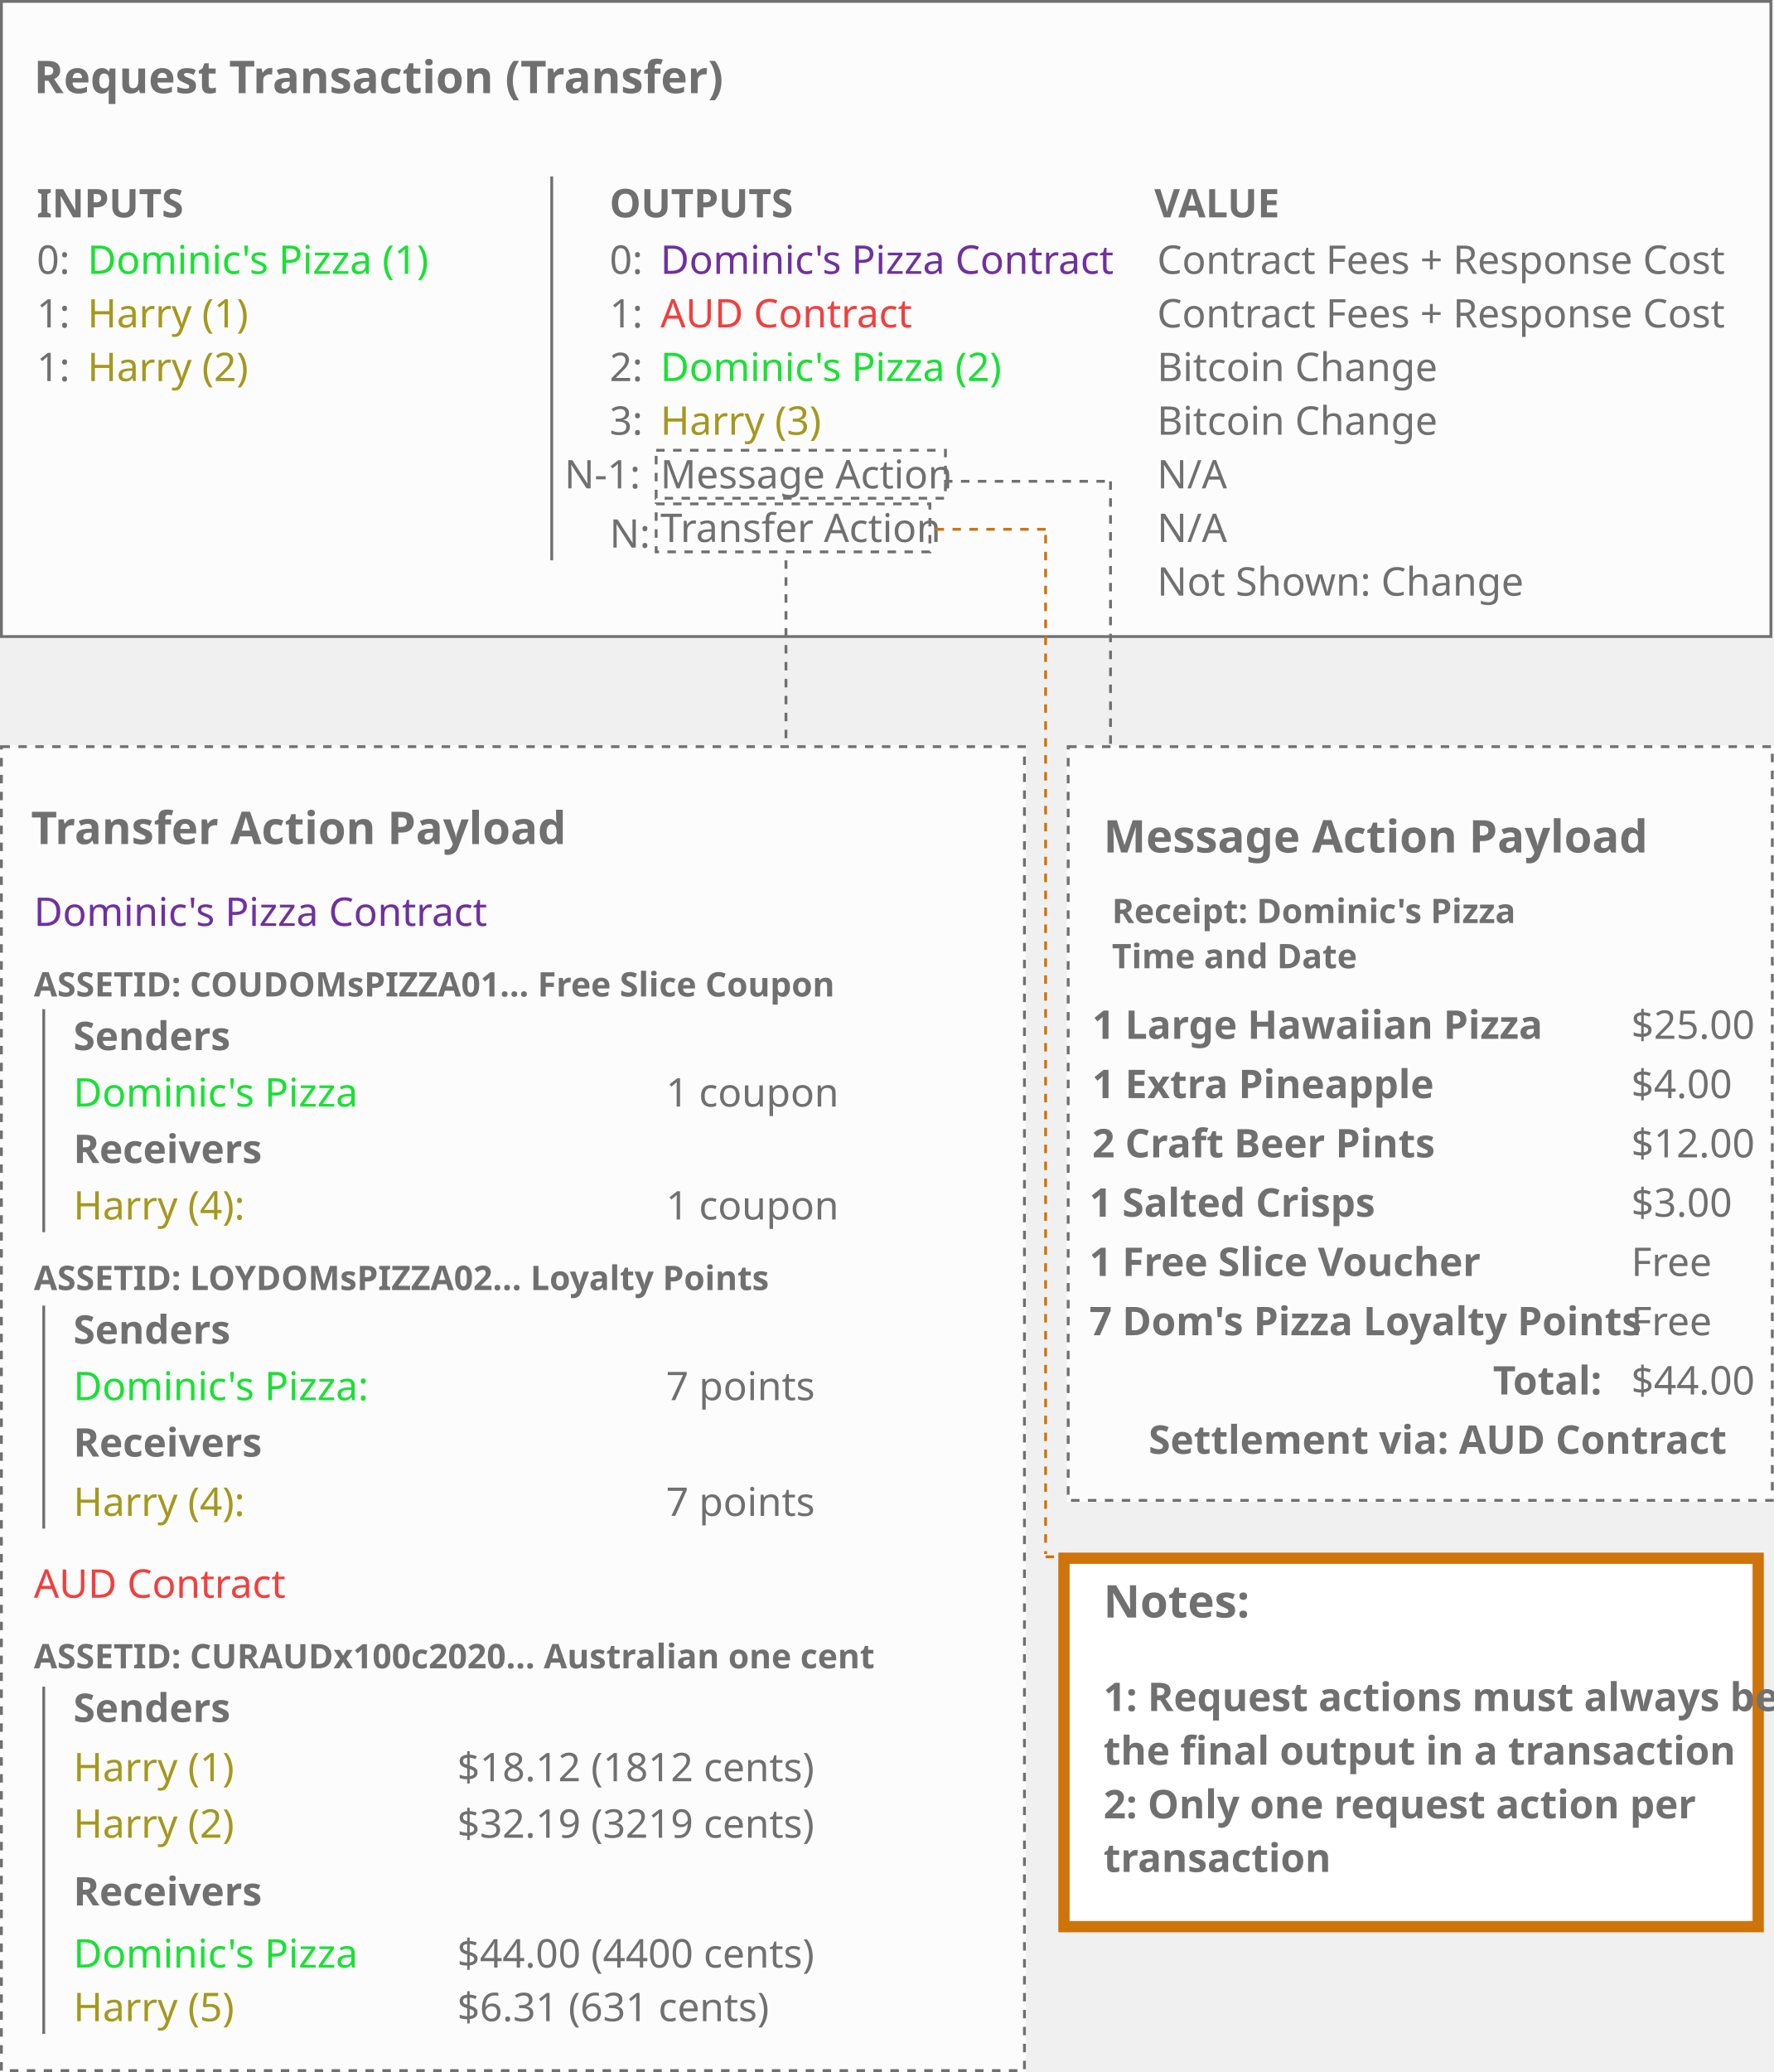
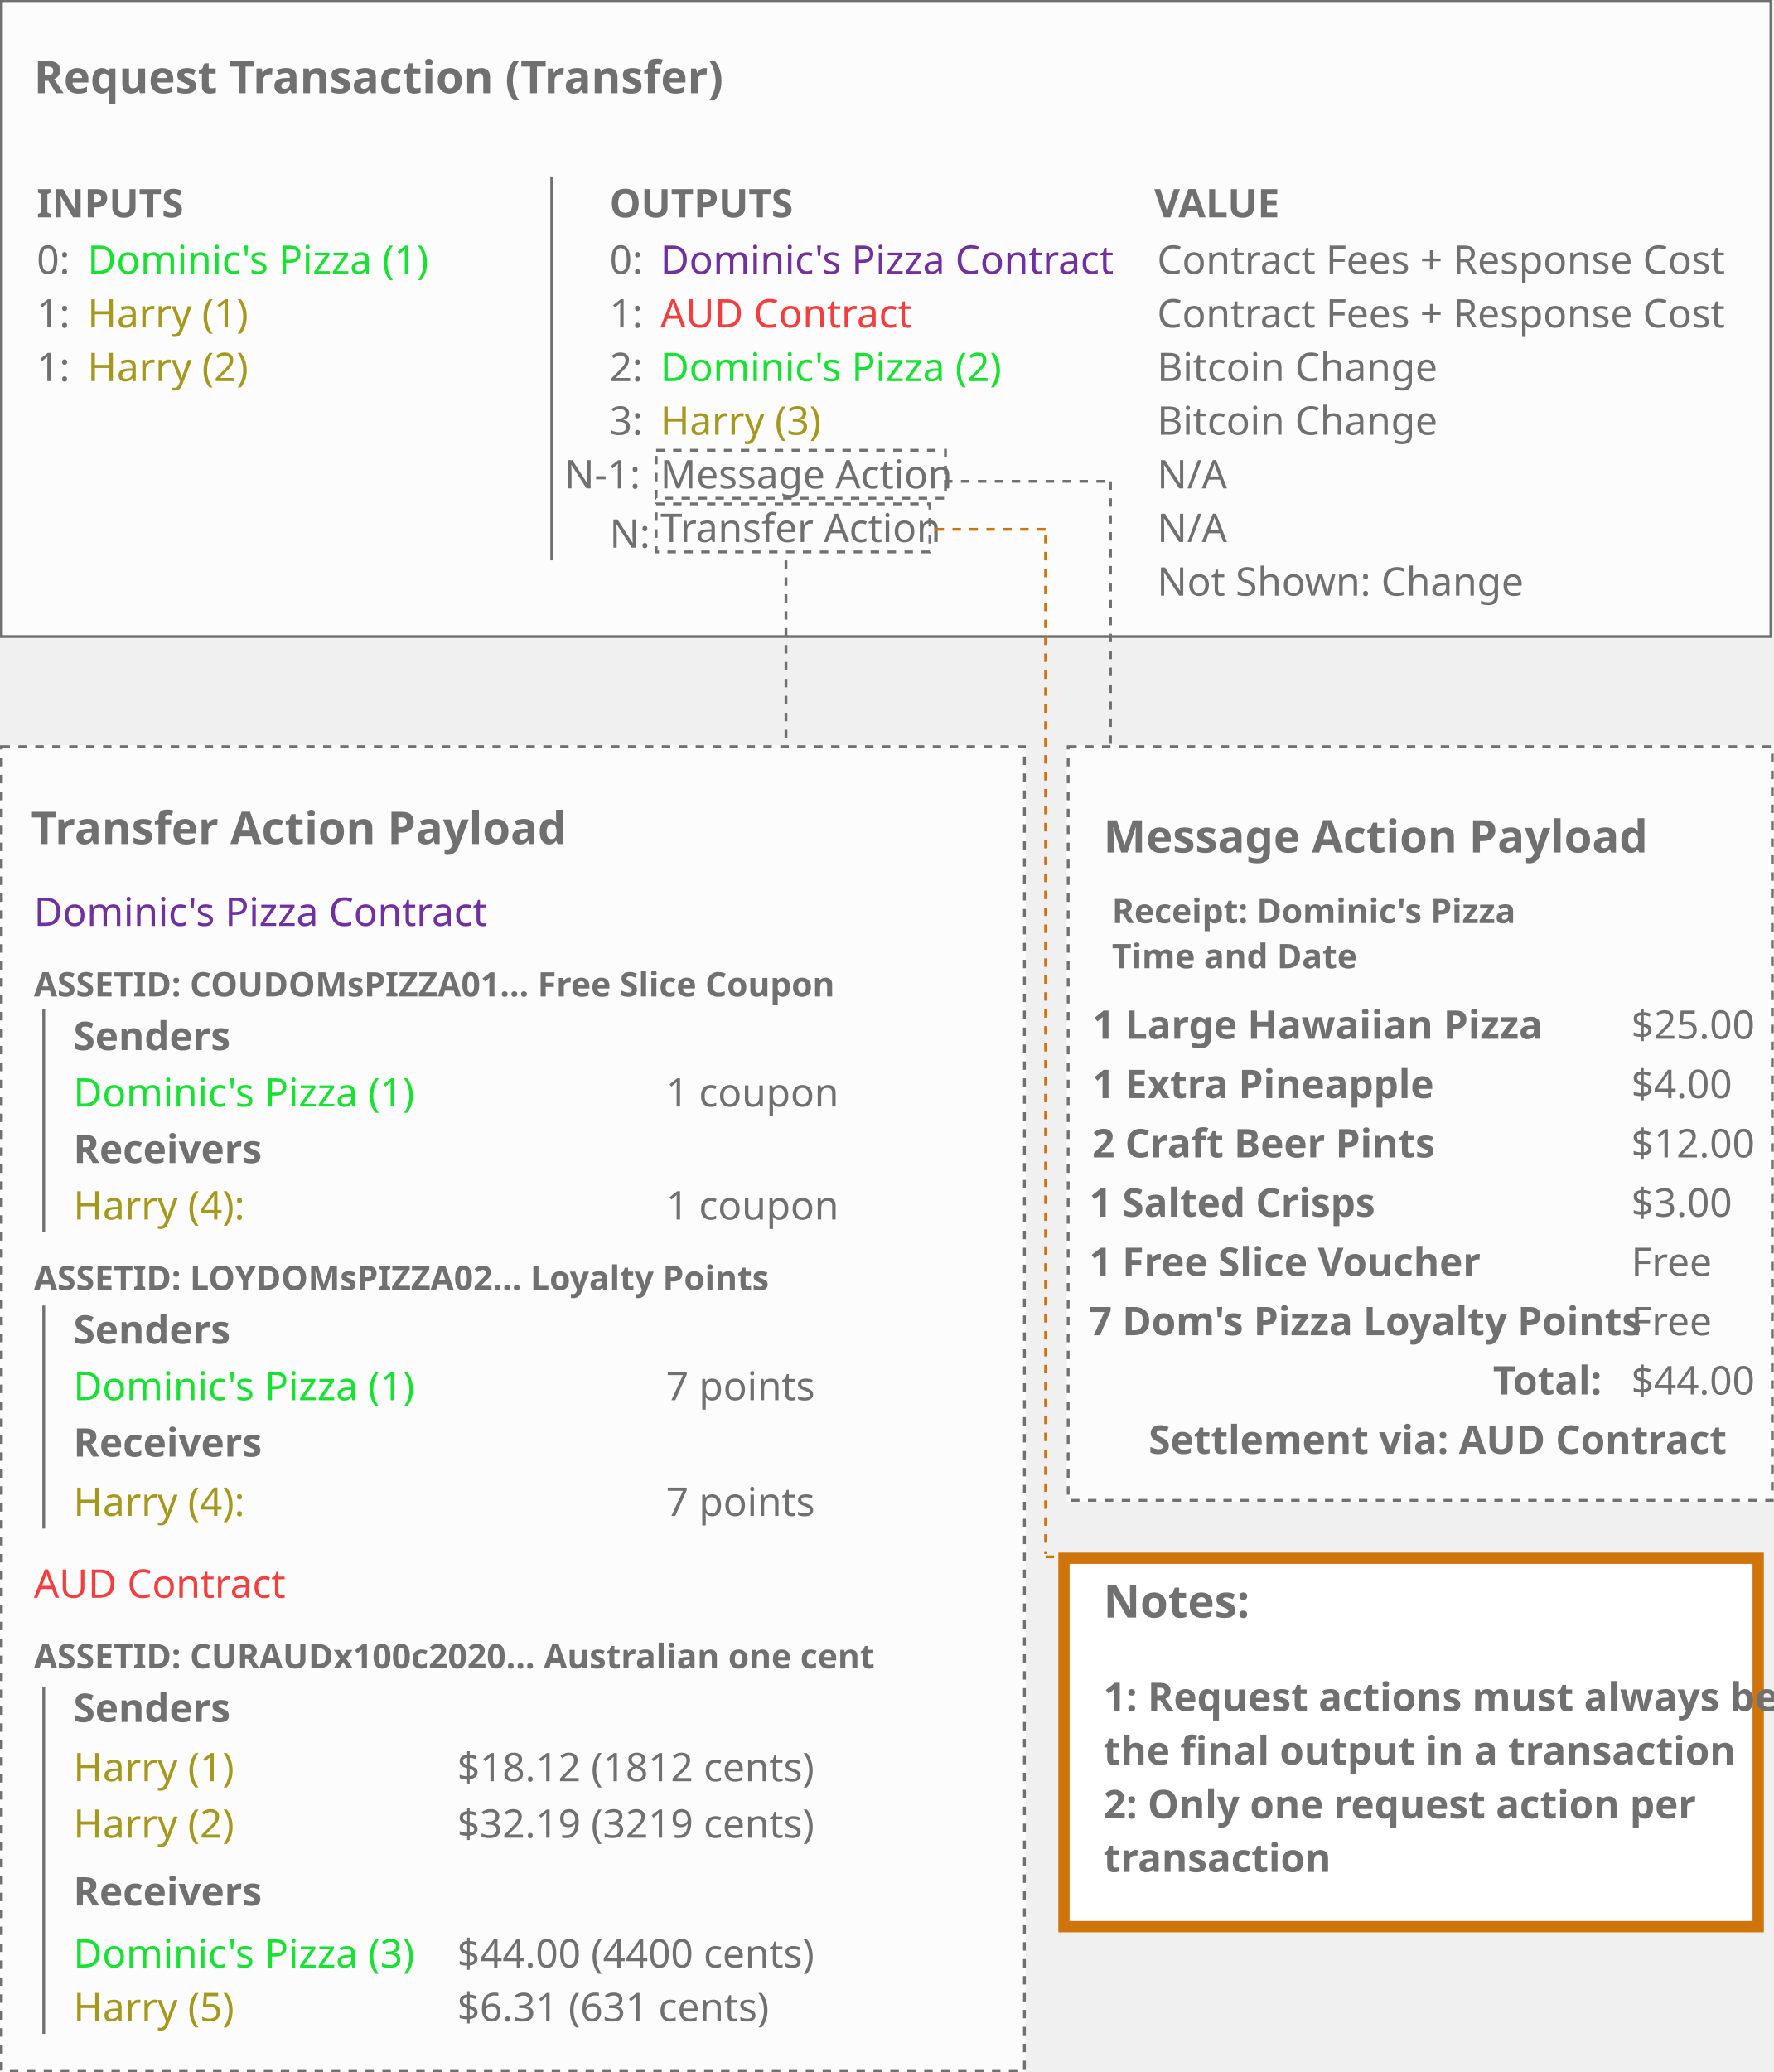
<svg xmlns="http://www.w3.org/2000/svg" width="628.5" height="734" viewBox="0 0 628.5 734">
  <g id="dominics-pizza-harry-transfer" transform="translate(-5375 10699)">
    <g id="Rectangle_192" data-name="Rectangle 192" transform="translate(5375 -10699)" fill="#fcfcfc" stroke="#707070" stroke-width="1">
      <rect width="628" height="226" stroke="none" />
      <rect x="0.5" y="0.5" width="627" height="225" fill="none" />
    </g>
    <text id="Request_Transaction_Transfer_" data-name="Request Transaction (Transfer)" transform="translate(5387 -10666)" fill="#707070" font-size="16" font-family="SegoeUI-Semibold, Segoe UI" font-weight="600">
      <tspan x="0" y="0">Request Transaction (Transfer)</tspan>
    </text>
    <line id="Line_259" data-name="Line 259" y2="136" transform="translate(5570.5 -10636.5)" fill="none" stroke="#707070" stroke-width="1" />
    <text id="INPUTS" transform="translate(5388 -10637)" fill="#707070" font-size="14" font-family="SegoeUI-Bold, Segoe UI" font-weight="700">
      <tspan x="0" y="15">INPUTS</tspan>
    </text>
    <text id="OUTPUTS_" data-name="OUTPUTS " transform="translate(5591 -10637)" fill="#707070" font-size="14" font-family="SegoeUI-Bold, Segoe UI" font-weight="700">
      <tspan x="0" y="15">OUTPUTS </tspan>
    </text>
    <text id="_0:_" data-name="0: " transform="translate(5388 -10602)" fill="#707070" font-size="14" font-family="SegoeUI, Segoe UI">
      <tspan x="0" y="0">0: </tspan>
    </text>
    <text id="VALUE" transform="translate(5784 -10637)" fill="#707070" font-size="14" font-family="SegoeUI-Bold, Segoe UI" font-weight="700">
      <tspan x="0" y="15">VALUE</tspan>
    </text>
    <g id="Rectangle_193" data-name="Rectangle 193" transform="translate(5375 -10435)" fill="#fcfcfc" stroke="#707070" stroke-width="1" stroke-dasharray="3">
      <rect width="363.499" height="470" stroke="none" />
      <rect x="0.5" y="0.5" width="362.499" height="469" fill="none" />
    </g>
    <text id="Transfer_Action_Payload" data-name="Transfer Action Payload" transform="translate(5386 -10400)" fill="#707070" font-size="16" font-family="SegoeUI-Semibold, Segoe UI" font-weight="600">
      <tspan x="0" y="0">Transfer Action Payload</tspan>
    </text>
    <text id="Senders" transform="translate(5401 -10342)" fill="#707070" font-size="14" font-family="SegoeUI-Bold, Segoe UI" font-weight="700">
      <tspan x="0" y="15">Senders</tspan>
    </text>
    <text id="Receivers" transform="translate(5401 -10302)" fill="#707070" font-size="14" font-family="SegoeUI-Bold, Segoe UI" font-weight="700">
      <tspan x="0" y="15">Receivers</tspan>
    </text>
    <line id="Line_261" data-name="Line 261" y2="66" transform="translate(5653.5 -10500.5)" fill="none" stroke="#707070" stroke-width="1" stroke-dasharray="3" />
    <text id="_1:_" data-name="1: " transform="translate(5388 -10583)" fill="#707070" font-size="14" font-family="SegoeUI, Segoe UI">
      <tspan x="0" y="0">1: </tspan>
    </text>
    <text id="_0:_2" data-name="0: " transform="translate(5591 -10602)" fill="#707070" font-size="14" font-family="SegoeUI, Segoe UI">
      <tspan x="0" y="0">0: </tspan>
    </text>
    <text id="_1:_2" data-name="1: " transform="translate(5591 -10583)" fill="#707070" font-size="14" font-family="SegoeUI, Segoe UI">
      <tspan x="0" y="0">1: </tspan>
    </text>
    <text id="Dominic_s_Pizza_Contract" data-name="Dominic's Pizza Contract" transform="translate(5609 -10602)" fill="#7030a0" font-size="14" font-family="SegoeUI, Segoe UI">
      <tspan x="0" y="0">Dominic's Pizza Contract</tspan>
    </text>
    <text id="_2:_" data-name="2: " transform="translate(5591 -10564)" fill="#707070" font-size="14" font-family="SegoeUI, Segoe UI">
      <tspan x="0" y="0">2: </tspan>
    </text>
    <text id="AUD_Contract_" data-name="AUD Contract " transform="translate(5609 -10583)" fill="#f13f3f" font-size="14" font-family="SegoeUI, Segoe UI">
      <tspan x="0" y="0">AUD Contract </tspan>
    </text>
    <text id="Contract_Fees_Response_Cost_" data-name="Contract Fees + Response Cost " transform="translate(5785 -10602)" fill="#707070" font-size="14" font-family="SegoeUI, Segoe UI">
      <tspan x="0" y="0">Contract Fees + Response Cost </tspan>
    </text>
    <text id="Contract_Fees_Response_Cost_2" data-name="Contract Fees + Response Cost " transform="translate(5785 -10583)" fill="#707070" font-size="14" font-family="SegoeUI, Segoe UI">
      <tspan x="0" y="0">Contract Fees + Response Cost </tspan>
    </text>
    <text id="Bitcoin_Change" data-name="Bitcoin Change" transform="translate(5785 -10564)" fill="#707070" font-size="14" font-family="SegoeUI, Segoe UI">
      <tspan x="0" y="0">Bitcoin Change</tspan>
    </text>
    <text id="_3:_" data-name="3: " transform="translate(5591 -10545)" fill="#707070" font-size="14" font-family="SegoeUI, Segoe UI">
      <tspan x="0" y="0">3: </tspan>
    </text>
    <text id="Harry_3_" data-name="Harry (3)" transform="translate(5609 -10545)" fill="#a5981e" font-size="14" font-family="SegoeUI, Segoe UI">
      <tspan x="0" y="0">Harry (3)</tspan>
    </text>
    <g id="Rectangle_194" data-name="Rectangle 194" transform="translate(5607 -10521)" fill="none" stroke="#707070" stroke-width="1" stroke-dasharray="3">
      <rect width="98" height="18" stroke="none" />
      <rect x="0.5" y="0.5" width="97" height="17" fill="none" />
    </g>
    <text id="N:_" data-name="N: " transform="translate(5591 -10505)" fill="#707070" font-size="14" font-family="SegoeUI, Segoe UI">
      <tspan x="0" y="0">N: </tspan>
    </text>
    <text id="Transfer_Action" data-name="Transfer Action" transform="translate(5609 -10507)" fill="#707070" font-size="14" font-family="SegoeUI, Segoe UI">
      <tspan x="0" y="0">Transfer Action</tspan>
    </text>
    <text id="Bitcoin_Change-2" data-name="Bitcoin Change" transform="translate(5785 -10545)" fill="#707070" font-size="14" font-family="SegoeUI, Segoe UI">
      <tspan x="0" y="0">Bitcoin Change</tspan>
    </text>
    <text id="N_A" data-name="N/A" transform="translate(5785 -10507)" fill="#707070" font-size="14" font-family="SegoeUI, Segoe UI">
      <tspan x="0" y="0">N/A</tspan>
    </text>
-     <text id="Dominic_s_Pizza" data-name="Dominic's Pizza" transform="translate(5401 -10307)" fill="#19e134" font-size="14" font-family="SegoeUI, Segoe UI">
-       <tspan x="0" y="0">Dominic's Pizza</tspan>
+     <text id="Dominic_s_Pizza_1_" data-name="Dominic's Pizza (1)" transform="translate(5401 -10307)" fill="#19e134" font-size="14" font-family="SegoeUI, Segoe UI">
+       <tspan x="0" y="0">Dominic's Pizza (1)</tspan>
    </text>
    <text id="Harry_4_:" data-name="Harry (4):" transform="translate(5401 -10267)" fill="#a5981e" font-size="14" font-family="SegoeUI, Segoe UI">
      <tspan x="0" y="0">Harry (4):</tspan>
    </text>
    <text id="Harry_4_:-2" data-name="Harry (4):" transform="translate(5401 -10162)" fill="#a5981e" font-size="14" font-family="SegoeUI, Segoe UI">
      <tspan x="0" y="0">Harry (4):</tspan>
    </text>
    <text id="ASSETID:_COUDOMsPIZZA01..._Free_Slice_Coupon" data-name="ASSETID: COUDOMsPIZZA01... Free Slice Coupon" transform="translate(5387 -10359)" fill="#707070" font-size="12" font-family="SegoeUI-Bold, Segoe UI" font-weight="700">
      <tspan x="0" y="13">ASSETID: COUDOMsPIZZA01... Free Slice Coupon</tspan>
    </text>
    <text id="Dominic_s_Pizza_Contract-2" data-name="Dominic's Pizza Contract" transform="translate(5387 -10371)" fill="#7030a0" font-size="14" font-family="SegoeUI, Segoe UI">
      <tspan x="0" y="0">Dominic's Pizza Contract</tspan>
    </text>
    <text id="AUD_Contract_2" data-name="AUD Contract " transform="translate(5387 -10133)" fill="#f13f3f" font-size="14" font-family="SegoeUI, Segoe UI">
      <tspan x="0" y="0">AUD Contract </tspan>
    </text>
-     <text id="Dominic_s_Pizza-2" data-name="Dominic's Pizza" transform="translate(5401 -10002)" fill="#19e134" font-size="14" font-family="SegoeUI, Segoe UI">
-       <tspan x="0" y="0">Dominic's Pizza</tspan>
+     <text id="Dominic_s_Pizza_3_" data-name="Dominic's Pizza (3)" transform="translate(5401 -10002)" fill="#19e134" font-size="14" font-family="SegoeUI, Segoe UI">
+       <tspan x="0" y="0">Dominic's Pizza (3)</tspan>
    </text>
    <text id="Harry_1_" data-name="Harry (1)" transform="translate(5401 -10068)" fill="#a5981e" font-size="14" font-family="SegoeUI, Segoe UI">
      <tspan x="0" y="0">Harry (1)</tspan>
    </text>
    <text id="_1_coupon" data-name="1 coupon" transform="translate(5611 -10307)" fill="#707070" font-size="14" font-family="SegoeUI, Segoe UI">
      <tspan x="0" y="0">1 coupon</tspan>
    </text>
    <text id="_1_coupon-2" data-name="1 coupon" transform="translate(5611 -10267)" fill="#707070" font-size="14" font-family="SegoeUI, Segoe UI">
      <tspan x="0" y="0">1 coupon</tspan>
    </text>
    <text id="Senders-2" data-name="Senders" transform="translate(5401 -10238)" fill="#707070" font-size="14" font-family="SegoeUI-Bold, Segoe UI" font-weight="700">
      <tspan x="0" y="15">Senders</tspan>
    </text>
    <text id="Receivers-2" data-name="Receivers" transform="translate(5401 -10198)" fill="#707070" font-size="14" font-family="SegoeUI-Bold, Segoe UI" font-weight="700">
      <tspan x="0" y="15">Receivers</tspan>
    </text>
-     <text id="Dominic_s_Pizza:" data-name="Dominic's Pizza:" transform="translate(5401 -10203)" fill="#19e134" font-size="14" font-family="SegoeUI, Segoe UI">
-       <tspan x="0" y="0">Dominic's Pizza:</tspan>
+     <text id="Dominic_s_Pizza_1_2" data-name="Dominic's Pizza (1)" transform="translate(5401 -10203)" fill="#19e134" font-size="14" font-family="SegoeUI, Segoe UI">
+       <tspan x="0" y="0">Dominic's Pizza (1)</tspan>
    </text>
    <text id="ASSETID:_LOYDOMsPIZZA02..._Loyalty_Points" data-name="ASSETID: LOYDOMsPIZZA02... Loyalty Points" transform="translate(5387 -10255)" fill="#707070" font-size="12" font-family="SegoeUI-Bold, Segoe UI" font-weight="700">
      <tspan x="0" y="13">ASSETID: LOYDOMsPIZZA02... Loyalty Points</tspan>
    </text>
    <text id="_7_points" data-name="7 points" transform="translate(5611 -10203)" fill="#707070" font-size="14" font-family="SegoeUI, Segoe UI">
      <tspan x="0" y="0">7 points</tspan>
    </text>
    <text id="_7_points-2" data-name="7 points" transform="translate(5611 -10162)" fill="#707070" font-size="14" font-family="SegoeUI, Segoe UI">
      <tspan x="0" y="0">7 points</tspan>
    </text>
    <text id="Senders-3" data-name="Senders" transform="translate(5401 -10104)" fill="#707070" font-size="14" font-family="SegoeUI-Bold, Segoe UI" font-weight="700">
      <tspan x="0" y="15">Senders</tspan>
    </text>
    <text id="Receivers-3" data-name="Receivers" transform="translate(5401 -10039)" fill="#707070" font-size="14" font-family="SegoeUI-Bold, Segoe UI" font-weight="700">
      <tspan x="0" y="15">Receivers</tspan>
    </text>
    <text id="ASSETID:_CURAUDx100c2020..._Australian_one_cent" data-name="ASSETID: CURAUDx100c2020... Australian one cent" transform="translate(5387 -10121)" fill="#707070" font-size="12" font-family="SegoeUI-Bold, Segoe UI" font-weight="700">
      <tspan x="0" y="13">ASSETID: CURAUDx100c2020... Australian one cent</tspan>
    </text>
    <text id="_18.12_1812_cents_" data-name="$18.12 (1812 cents)" transform="translate(5537 -10068)" fill="#707070" font-size="14" font-family="SegoeUI, Segoe UI">
      <tspan x="0" y="0">$18.12 (1812 cents)</tspan>
    </text>
    <text id="_44.00_4400_cents_" data-name="$44.00 (4400 cents)" transform="translate(5537 -10002)" fill="#707070" font-size="14" font-family="SegoeUI, Segoe UI">
      <tspan x="0" y="0">$44.00 (4400 cents)</tspan>
    </text>
-     <text id="Dominic_s_Pizza_1_" data-name="Dominic's Pizza (1)" transform="translate(5406 -10602)" fill="#19e134" font-size="14" font-family="SegoeUI, Segoe UI">
+     <text id="Dominic_s_Pizza_1_3" data-name="Dominic's Pizza (1)" transform="translate(5406 -10602)" fill="#19e134" font-size="14" font-family="SegoeUI, Segoe UI">
      <tspan x="0" y="0">Dominic's Pizza (1)</tspan>
    </text>
    <text id="Harry_1_2" data-name="Harry (1)" transform="translate(5406 -10583)" fill="#a5981e" font-size="14" font-family="SegoeUI, Segoe UI">
      <tspan x="0" y="0">Harry (1)</tspan>
    </text>
    <text id="Dominic_s_Pizza_2_" data-name="Dominic's Pizza (2)" transform="translate(5609 -10564)" fill="#19e134" font-size="14" font-family="SegoeUI, Segoe UI">
      <tspan x="0" y="0">Dominic's Pizza (2)</tspan>
    </text>
    <text id="Not_Shown:_Change" data-name="Not Shown: Change" transform="translate(5785 -10488)" fill="#707070" font-size="14" font-family="SegoeUI, Segoe UI">
      <tspan x="0" y="0">Not Shown: Change</tspan>
    </text>
    <line id="Line_338" data-name="Line 338" y2="79" transform="translate(5390.5 -10341.5)" fill="none" stroke="#707070" stroke-width="1" />
    <line id="Line_339" data-name="Line 339" y2="79" transform="translate(5390.5 -10236.5)" fill="none" stroke="#707070" stroke-width="1" />
    <line id="Line_342" data-name="Line 342" y2="123" transform="translate(5390.5 -10101.5)" fill="none" stroke="#707070" stroke-width="1" />
    <text id="N_A-2" data-name="N/A" transform="translate(5785 -10526)" fill="#707070" font-size="14" font-family="SegoeUI, Segoe UI">
      <tspan x="0" y="0">N/A</tspan>
    </text>
    <g id="Rectangle_396" data-name="Rectangle 396" transform="translate(5753 -10435)" fill="#fcfcfc" stroke="#707070" stroke-width="1" stroke-dasharray="3">
      <rect width="250.499" height="268" stroke="none" />
      <rect x="0.5" y="0.5" width="249.499" height="267" fill="none" />
    </g>
    <line id="Line_490" data-name="Line 490" y2="94" transform="translate(5768.5 -10528.5)" fill="none" stroke="#707070" stroke-width="1" stroke-dasharray="3" />
    <text id="Message_Action_Payload" data-name="Message Action Payload" transform="translate(5766 -10397)" fill="#707070" font-size="16" font-family="SegoeUI-Semibold, Segoe UI" font-weight="600">
      <tspan x="0" y="0">Message Action Payload</tspan>
    </text>
    <text id="Receipt:_Dominic_s_Pizza_Time_and_Date" data-name="Receipt: Dominic's Pizza Time and Date" transform="translate(5769 -10385)" fill="#707070" font-size="12" font-family="SegoeUI-Bold, Segoe UI" font-weight="700">
      <tspan x="0" y="13">Receipt: Dominic's Pizza</tspan>
      <tspan x="0" y="29">Time and Date</tspan>
    </text>
    <text id="_1_Salted_Crisps" data-name="1 Salted Crisps" transform="translate(5761 -10268)" fill="#707070" font-size="14" font-family="SegoeUI-Semibold, Segoe UI" font-weight="600">
      <tspan x="0" y="0">1 Salted Crisps</tspan>
    </text>
    <text id="_3.00" data-name="$3.00" transform="translate(5953 -10268)" fill="#707070" font-size="14" font-family="SegoeUI, Segoe UI">
      <tspan x="0" y="0">$3.00</tspan>
    </text>
    <text id="Total:" transform="translate(5904 -10205)" fill="#707070" font-size="14" font-family="SegoeUI-Semibold, Segoe UI" font-weight="600">
      <tspan x="0" y="0">Total:</tspan>
    </text>
    <text id="_44.00" data-name="$44.00" transform="translate(5953 -10205)" fill="#707070" font-size="14" font-family="SegoeUI, Segoe UI">
      <tspan x="0" y="0">$44.00</tspan>
    </text>
    <text id="Settlement_via:_AUD_Contract" data-name="Settlement via: AUD Contract" transform="translate(5782 -10184)" fill="#707070" font-size="14" font-family="SegoeUI-Semibold, Segoe UI" font-weight="600">
      <tspan x="0" y="0">Settlement via: AUD Contract</tspan>
    </text>
    <text id="Message_Action" data-name="Message Action" transform="translate(5609 -10526)" fill="#707070" font-size="14" font-family="SegoeUI, Segoe UI">
      <tspan x="0" y="0">Message Action</tspan>
    </text>
    <text id="N-1:_" data-name="N-1: " transform="translate(5575 -10526)" fill="#707070" font-size="14" font-family="SegoeUI, Segoe UI">
      <tspan x="0" y="0">N-1: </tspan>
    </text>
    <g id="Rectangle_397" data-name="Rectangle 397" transform="translate(5607 -10540)" fill="none" stroke="#707070" stroke-width="1" stroke-dasharray="3">
      <rect width="103.503" height="18" stroke="none" />
      <rect x="0.5" y="0.5" width="102.503" height="17" fill="none" />
    </g>
    <line id="Line_491" data-name="Line 491" x2="59" transform="translate(5709.5 -10528.5)" fill="none" stroke="#707070" stroke-width="1" stroke-dasharray="3" />
    <g id="Rectangle_398" data-name="Rectangle 398" transform="translate(5750 -10149)" fill="#fff" stroke="#cf730b" stroke-width="4">
      <rect width="250" height="134.519" stroke="none" />
      <rect x="2" y="2" width="246" height="130.519" fill="none" />
    </g>
    <text id="Notes:" transform="translate(5766 -10143)" fill="#707070" font-size="16" font-family="SegoeUI-Semibold, Segoe UI" font-weight="600">
      <tspan x="0" y="17">Notes:</tspan>
    </text>
    <text id="_1:_Request_actions_must_always_be_the_final_output_in_a_transaction_2:_Only_one_request_action_per_transaction" data-name="1: Request actions must always be the final output in a transaction 2: Only one request action per transaction" transform="translate(5766 -10107.867)" fill="#707070" font-size="14" font-family="SegoeUI-Semibold, Segoe UI" font-weight="600">
      <tspan x="0" y="15">1: Request actions must always be </tspan>
      <tspan x="0" y="34">the final output in a transaction</tspan>
      <tspan x="0" y="53">2: Only one request action per </tspan>
      <tspan x="0" y="72">transaction</tspan>
    </text>
    <line id="Line_492" data-name="Line 492" y2="361" transform="translate(5745.5 -10509.5)" fill="none" stroke="#cf730b" stroke-width="1" stroke-dasharray="3" />
    <line id="Line_493" data-name="Line 493" x1="21" transform="translate(5745.5 -10147.5)" fill="none" stroke="#cf730b" stroke-width="1" stroke-dasharray="3" />
    <line id="Line_494" data-name="Line 494" x1="41" transform="translate(5704.5 -10511.5)" fill="none" stroke="#cf730b" stroke-width="1" stroke-dasharray="3" />
    <text id="_12.00" data-name="$12.00" transform="translate(5953 -10289)" fill="#707070" font-size="14" font-family="SegoeUI, Segoe UI">
      <tspan x="0" y="0">$12.00</tspan>
    </text>
    <text id="_4.00" data-name="$4.00" transform="translate(5953 -10310)" fill="#707070" font-size="14" font-family="SegoeUI, Segoe UI">
      <tspan x="0" y="0">$4.00</tspan>
    </text>
    <text id="_1_Large_Hawaiian_Pizza" data-name="1 Large Hawaiian Pizza" transform="translate(5762 -10331)" fill="#707070" font-size="14" font-family="SegoeUI-Semibold, Segoe UI" font-weight="600">
      <tspan x="0" y="0">1 Large Hawaiian Pizza</tspan>
    </text>
    <text id="_25.00" data-name="$25.00" transform="translate(5953 -10331)" fill="#707070" font-size="14" font-family="SegoeUI, Segoe UI">
      <tspan x="0" y="0">$25.00</tspan>
    </text>
    <text id="_1_Extra_Pineapple" data-name="1 Extra Pineapple" transform="translate(5762 -10310)" fill="#707070" font-size="14" font-family="SegoeUI-Semibold, Segoe UI" font-weight="600">
      <tspan x="0" y="0">1 Extra Pineapple</tspan>
    </text>
    <text id="_2_Craft_Beer_Pints" data-name="2 Craft Beer Pints" transform="translate(5762 -10289)" fill="#707070" font-size="14" font-family="SegoeUI-Semibold, Segoe UI" font-weight="600">
      <tspan x="0" y="0">2 Craft Beer Pints</tspan>
    </text>
    <text id="_1:_3" data-name="1: " transform="translate(5388 -10564)" fill="#707070" font-size="14" font-family="SegoeUI, Segoe UI">
      <tspan x="0" y="0">1: </tspan>
    </text>
    <text id="Harry_2_" data-name="Harry (2)" transform="translate(5406 -10564)" fill="#a5981e" font-size="14" font-family="SegoeUI, Segoe UI">
      <tspan x="0" y="0">Harry (2)</tspan>
    </text>
    <text id="Harry_2_2" data-name="Harry (2)" transform="translate(5401 -10048)" fill="#a5981e" font-size="14" font-family="SegoeUI, Segoe UI">
      <tspan x="0" y="0">Harry (2)</tspan>
    </text>
    <text id="_32.19_3219_cents_" data-name="$32.19 (3219 cents)" transform="translate(5537 -10048)" fill="#707070" font-size="14" font-family="SegoeUI, Segoe UI">
      <tspan x="0" y="0">$32.19 (3219 cents)</tspan>
    </text>
    <text id="_1_Free_Slice_Voucher" data-name="1 Free Slice Voucher" transform="translate(5761 -10247)" fill="#707070" font-size="14" font-family="SegoeUI-Semibold, Segoe UI" font-weight="600">
      <tspan x="0" y="0">1 Free Slice Voucher</tspan>
    </text>
    <text id="Free" transform="translate(5953 -10247)" fill="#707070" font-size="14" font-family="SegoeUI, Segoe UI">
      <tspan x="0" y="0">Free</tspan>
    </text>
    <text id="_7_Dom_s_Pizza_Loyalty_Points" data-name="7 Dom's Pizza Loyalty Points" transform="translate(5761 -10226)" fill="#707070" font-size="14" font-family="SegoeUI-Semibold, Segoe UI" font-weight="600">
      <tspan x="0" y="0">7 Dom's Pizza Loyalty Points</tspan>
    </text>
    <text id="Free-2" data-name="Free" transform="translate(5953 -10226)" fill="#707070" font-size="14" font-family="SegoeUI, Segoe UI">
      <tspan x="0" y="0">Free</tspan>
    </text>
    <text id="Harry_5_" data-name="Harry (5)" transform="translate(5401 -9983)" fill="#a5981e" font-size="14" font-family="SegoeUI, Segoe UI">
      <tspan x="0" y="0">Harry (5)</tspan>
    </text>
    <text id="_6.31_631_cents_" data-name="$6.31 (631 cents)" transform="translate(5537 -9983)" fill="#707070" font-size="14" font-family="SegoeUI, Segoe UI">
      <tspan x="0" y="0">$6.31 (631 cents)</tspan>
    </text>
  </g>
</svg>
